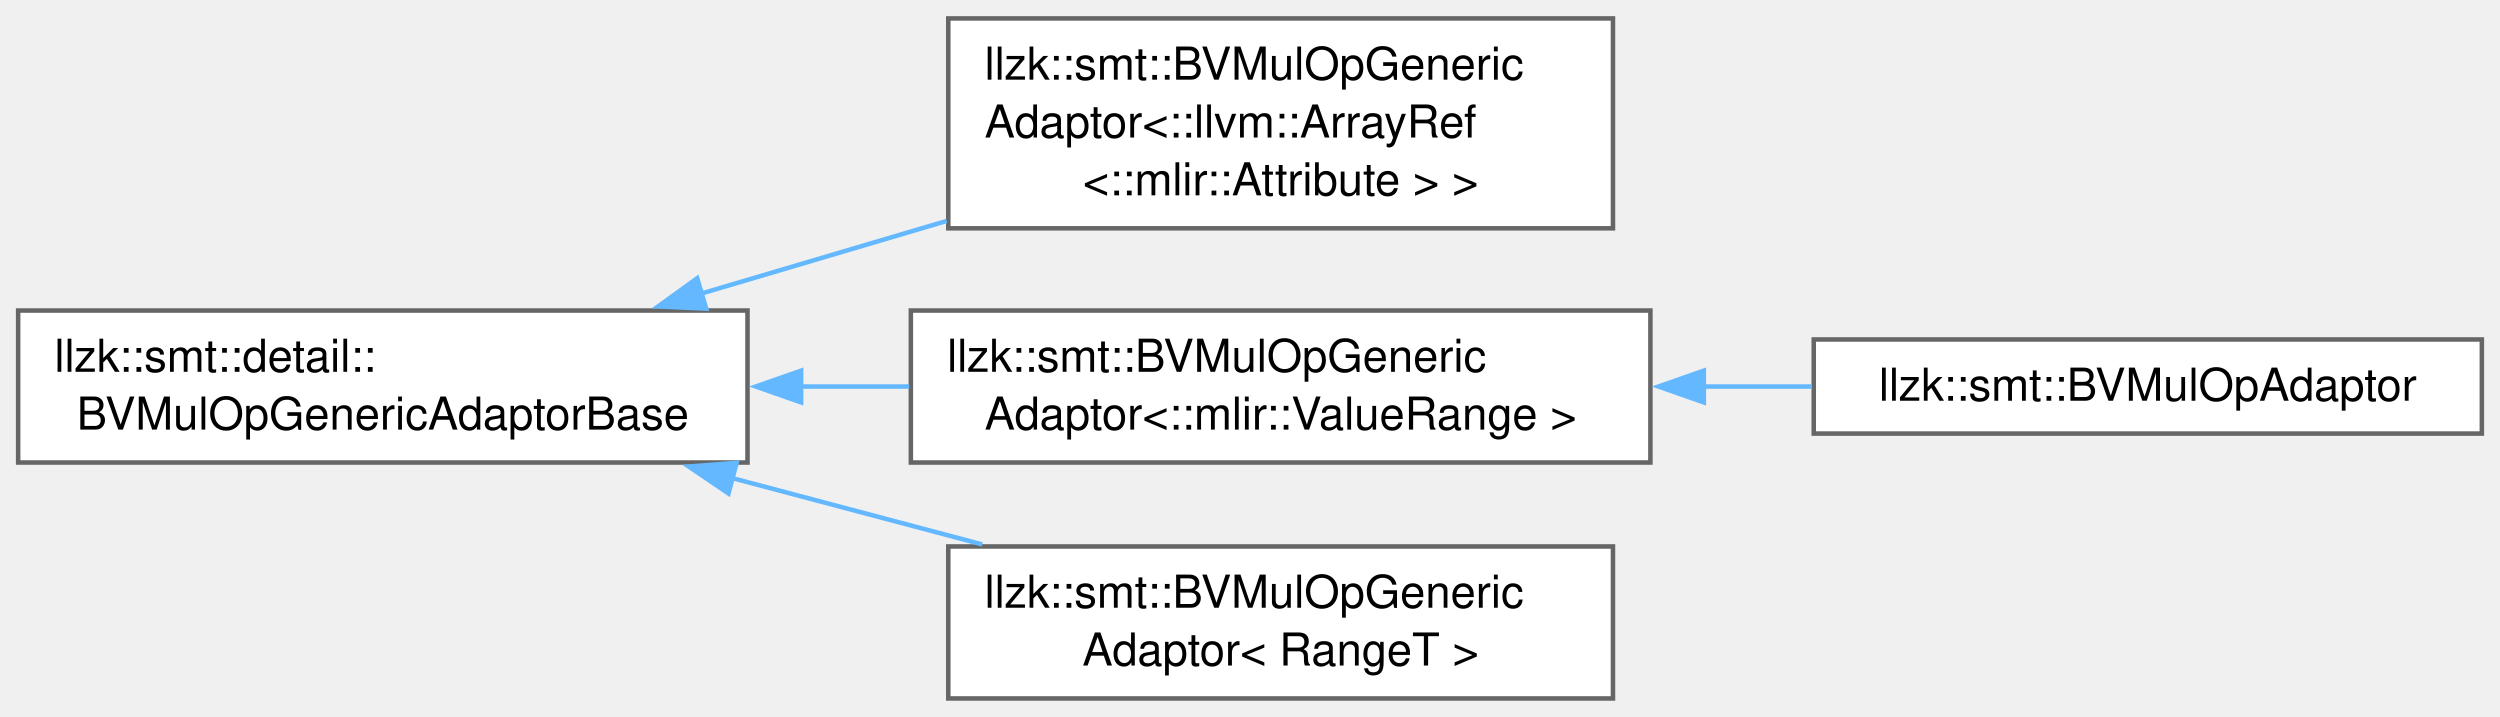
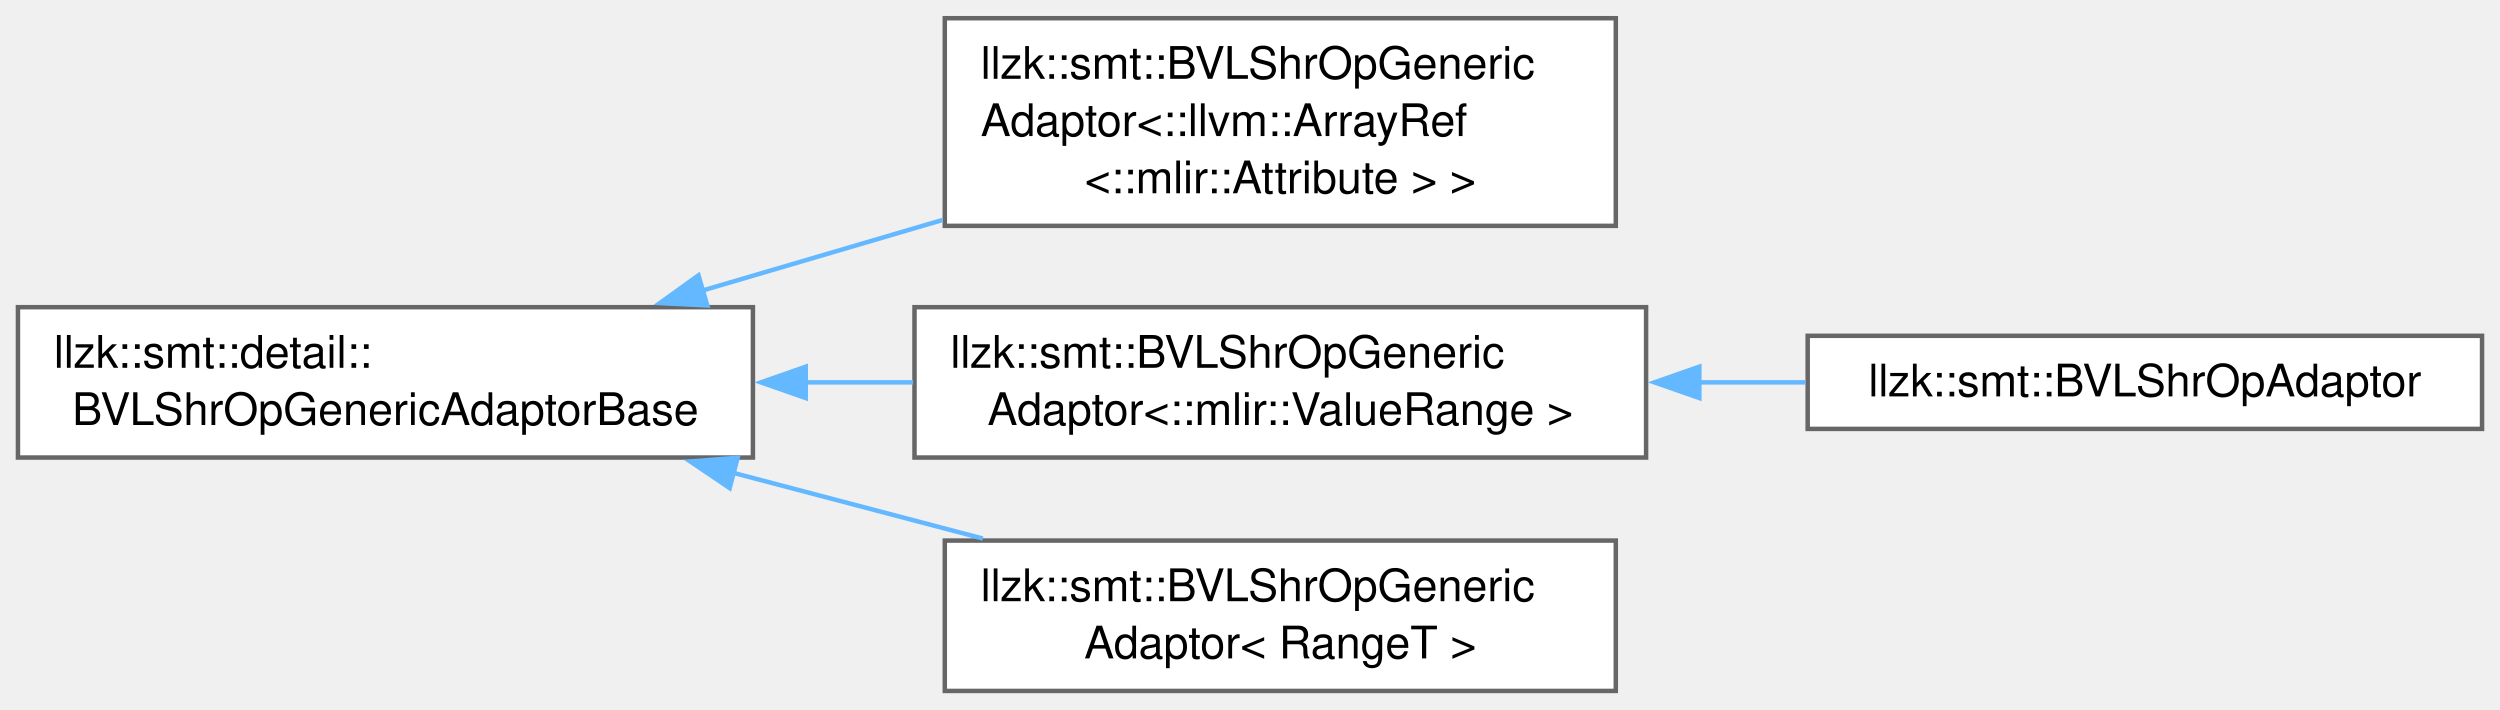
- <svg xmlns="http://www.w3.org/2000/svg" xmlns:xlink="http://www.w3.org/1999/xlink" width="551pt" height="158pt" viewBox="0.00 0.00 551.00 157.88">
+ <svg xmlns="http://www.w3.org/2000/svg" xmlns:xlink="http://www.w3.org/1999/xlink" width="557pt" height="158pt" viewBox="0.00 0.00 557.00 157.88">
  <g id="graph0" class="graph" transform="scale(1 1) rotate(0) translate(4 153.88)">
    <g id="Node000000" class="node">
      <g id="a_Node000000">
-         <a xlink:href="classllzk_1_1smt_1_1detail_1_1BVMulOpGenericAdaptorBase.html" target="_top" xlink:title=" ">
-           <polygon fill="white" stroke="#666666" points="160.75,-85.5 0,-85.5 0,-52 160.75,-52 160.75,-85.5" />
+         <a xlink:href="classllzk_1_1smt_1_1detail_1_1BVLShrOpGenericAdaptorBase.html" target="_top" xlink:title=" ">
+           <polygon fill="white" stroke="#666666" points="163.75,-85.5 0,-85.5 0,-52 163.75,-52 163.75,-85.5" />
          <text text-anchor="start" x="8" y="-72" font-family="Helvetica,sans-Serif" font-size="10.00">llzk::smt::detail::</text>
-           <text text-anchor="middle" x="80.38" y="-59.25" font-family="Helvetica,sans-Serif" font-size="10.00">BVMulOpGenericAdaptorBase</text>
+           <text text-anchor="middle" x="81.88" y="-59.25" font-family="Helvetica,sans-Serif" font-size="10.00">BVLShrOpGenericAdaptorBase</text>
        </a>
      </g>
    </g>
    <g id="Node000001" class="node">
      <g id="a_Node000001">
-         <a xlink:href="classllzk_1_1smt_1_1BVMulOpGenericAdaptor.html" target="_top" xlink:title=" ">
-           <polygon fill="white" stroke="#666666" points="351.5,-149.88 205,-149.88 205,-103.62 351.5,-103.62 351.5,-149.88" />
-           <text text-anchor="start" x="213" y="-136.38" font-family="Helvetica,sans-Serif" font-size="10.00">llzk::smt::BVMulOpGeneric</text>
-           <text text-anchor="start" x="213" y="-123.62" font-family="Helvetica,sans-Serif" font-size="10.00">Adaptor&lt;::llvm::ArrayRef</text>
-           <text text-anchor="middle" x="278.25" y="-110.88" font-family="Helvetica,sans-Serif" font-size="10.00">&lt;::mlir::Attribute &gt; &gt;</text>
+         <a xlink:href="classllzk_1_1smt_1_1BVLShrOpGenericAdaptor.html" target="_top" xlink:title=" ">
+           <polygon fill="white" stroke="#666666" points="356,-149.88 206.5,-149.88 206.5,-103.62 356,-103.62 356,-149.88" />
+           <text text-anchor="start" x="214.5" y="-136.38" font-family="Helvetica,sans-Serif" font-size="10.00">llzk::smt::BVLShrOpGeneric</text>
+           <text text-anchor="start" x="214.5" y="-123.62" font-family="Helvetica,sans-Serif" font-size="10.00">Adaptor&lt;::llvm::ArrayRef</text>
+           <text text-anchor="middle" x="281.25" y="-110.88" font-family="Helvetica,sans-Serif" font-size="10.00">&lt;::mlir::Attribute &gt; &gt;</text>
        </a>
      </g>
    </g>
-     <g id="edge435_Node000000_Node000001" class="edge">
-       <g id="a_edge435_Node000000_Node000001">
+     <g id="edge431_Node000000_Node000001" class="edge">
+       <g id="a_edge431_Node000000_Node000001">
        <a xlink:title=" ">
-           <path fill="none" stroke="#63b8ff" d="M150.36,-89.18C167.94,-94.38 186.89,-99.99 204.65,-105.25" />
-           <polygon fill="#63b8ff" stroke="#63b8ff" points="151.65,-85.91 141.06,-86.42 149.66,-92.62 151.65,-85.91" />
+           <path fill="none" stroke="#63b8ff" d="M152.21,-89.12C169.62,-94.24 188.37,-99.75 206.02,-104.94" />
+           <polygon fill="#63b8ff" stroke="#63b8ff" points="153.59,-85.88 143.01,-86.42 151.62,-92.6 153.59,-85.88" />
        </a>
      </g>
    </g>
    <g id="Node000002" class="node">
      <g id="a_Node000002">
-         <a xlink:href="classllzk_1_1smt_1_1BVMulOpGenericAdaptor.html" target="_top" xlink:title=" ">
-           <polygon fill="white" stroke="#666666" points="359.75,-85.5 196.75,-85.5 196.75,-52 359.75,-52 359.75,-85.5" />
-           <text text-anchor="start" x="204.75" y="-72" font-family="Helvetica,sans-Serif" font-size="10.00">llzk::smt::BVMulOpGeneric</text>
-           <text text-anchor="middle" x="278.25" y="-59.25" font-family="Helvetica,sans-Serif" font-size="10.00">Adaptor&lt;::mlir::ValueRange &gt;</text>
+         <a xlink:href="classllzk_1_1smt_1_1BVLShrOpGenericAdaptor.html" target="_top" xlink:title=" ">
+           <polygon fill="white" stroke="#666666" points="362.75,-85.5 199.75,-85.5 199.75,-52 362.75,-52 362.75,-85.5" />
+           <text text-anchor="start" x="207.75" y="-72" font-family="Helvetica,sans-Serif" font-size="10.00">llzk::smt::BVLShrOpGeneric</text>
+           <text text-anchor="middle" x="281.25" y="-59.25" font-family="Helvetica,sans-Serif" font-size="10.00">Adaptor&lt;::mlir::ValueRange &gt;</text>
        </a>
      </g>
    </g>
-     <g id="edge436_Node000000_Node000002" class="edge">
-       <g id="a_edge436_Node000000_Node000002">
+     <g id="edge432_Node000000_Node000002" class="edge">
+       <g id="a_edge432_Node000000_Node000002">
        <a xlink:title=" ">
-           <path fill="none" stroke="#63b8ff" d="M172.33,-68.75C180.35,-68.75 188.44,-68.75 196.38,-68.75" />
-           <polygon fill="#63b8ff" stroke="#63b8ff" points="172.56,-65.25 162.56,-68.75 172.56,-72.25 172.56,-65.25" />
+           <path fill="none" stroke="#63b8ff" d="M175.33,-68.75C183.38,-68.75 191.49,-68.75 199.43,-68.75" />
+           <polygon fill="#63b8ff" stroke="#63b8ff" points="175.52,-65.25 165.52,-68.75 175.52,-72.25 175.52,-65.25" />
        </a>
      </g>
    </g>
    <g id="Node000004" class="node">
      <g id="a_Node000004">
-         <a xlink:href="classllzk_1_1smt_1_1BVMulOpGenericAdaptor.html" target="_top" xlink:title=" ">
-           <polygon fill="white" stroke="#666666" points="351.5,-33.5 205,-33.5 205,0 351.5,0 351.5,-33.5" />
-           <text text-anchor="start" x="213" y="-20" font-family="Helvetica,sans-Serif" font-size="10.00">llzk::smt::BVMulOpGeneric</text>
-           <text text-anchor="middle" x="278.25" y="-7.25" font-family="Helvetica,sans-Serif" font-size="10.00">Adaptor&lt; RangeT &gt;</text>
+         <a xlink:href="classllzk_1_1smt_1_1BVLShrOpGenericAdaptor.html" target="_top" xlink:title=" ">
+           <polygon fill="white" stroke="#666666" points="356,-33.5 206.5,-33.5 206.5,0 356,0 356,-33.5" />
+           <text text-anchor="start" x="214.5" y="-20" font-family="Helvetica,sans-Serif" font-size="10.00">llzk::smt::BVLShrOpGeneric</text>
+           <text text-anchor="middle" x="281.25" y="-7.25" font-family="Helvetica,sans-Serif" font-size="10.00">Adaptor&lt; RangeT &gt;</text>
        </a>
      </g>
    </g>
-     <g id="edge438_Node000000_Node000004" class="edge">
-       <g id="a_edge438_Node000000_Node000004">
+     <g id="edge434_Node000000_Node000004" class="edge">
+       <g id="a_edge434_Node000000_Node000004">
        <a xlink:title=" ">
-           <path fill="none" stroke="#63b8ff" d="M157.22,-48.61C175.46,-43.77 194.79,-38.64 212.47,-33.95" />
-           <polygon fill="#63b8ff" stroke="#63b8ff" points="156.56,-45.17 147.79,-51.12 158.35,-51.94 156.56,-45.17" />
+           <path fill="none" stroke="#63b8ff" d="M159.3,-48.61C177.69,-43.77 197.16,-38.64 214.98,-33.95" />
+           <polygon fill="#63b8ff" stroke="#63b8ff" points="158.57,-45.19 149.79,-51.12 160.35,-51.96 158.57,-45.19" />
        </a>
      </g>
    </g>
    <g id="Node000003" class="node">
      <g id="a_Node000003">
-         <a xlink:href="classllzk_1_1smt_1_1BVMulOpAdaptor.html" target="_top" xlink:title=" ">
-           <polygon fill="white" stroke="#666666" points="543,-79.12 395.75,-79.12 395.75,-58.38 543,-58.38 543,-79.12" />
-           <text text-anchor="middle" x="469.38" y="-65.62" font-family="Helvetica,sans-Serif" font-size="10.00">llzk::smt::BVMulOpAdaptor</text>
+         <a xlink:href="classllzk_1_1smt_1_1BVLShrOpAdaptor.html" target="_top" xlink:title=" ">
+           <polygon fill="white" stroke="#666666" points="549,-79.12 398.75,-79.12 398.75,-58.38 549,-58.38 549,-79.12" />
+           <text text-anchor="middle" x="473.88" y="-65.62" font-family="Helvetica,sans-Serif" font-size="10.00">llzk::smt::BVLShrOpAdaptor</text>
        </a>
      </g>
    </g>
-     <g id="edge437_Node000002_Node000003" class="edge">
-       <g id="a_edge437_Node000002_Node000003">
+     <g id="edge433_Node000002_Node000003" class="edge">
+       <g id="a_edge433_Node000002_Node000003">
        <a xlink:title=" ">
-           <path fill="none" stroke="#63b8ff" d="M371.36,-68.75C379.42,-68.75 387.5,-68.75 395.37,-68.75" />
-           <polygon fill="#63b8ff" stroke="#63b8ff" points="371.52,-65.25 361.52,-68.75 371.52,-72.25 371.52,-65.25" />
+           <path fill="none" stroke="#63b8ff" d="M374.37,-68.75C382.38,-68.75 390.42,-68.75 398.27,-68.75" />
+           <polygon fill="#63b8ff" stroke="#63b8ff" points="374.61,-65.25 364.61,-68.75 374.61,-72.25 374.61,-65.25" />
        </a>
      </g>
    </g>
  </g>
</svg>
